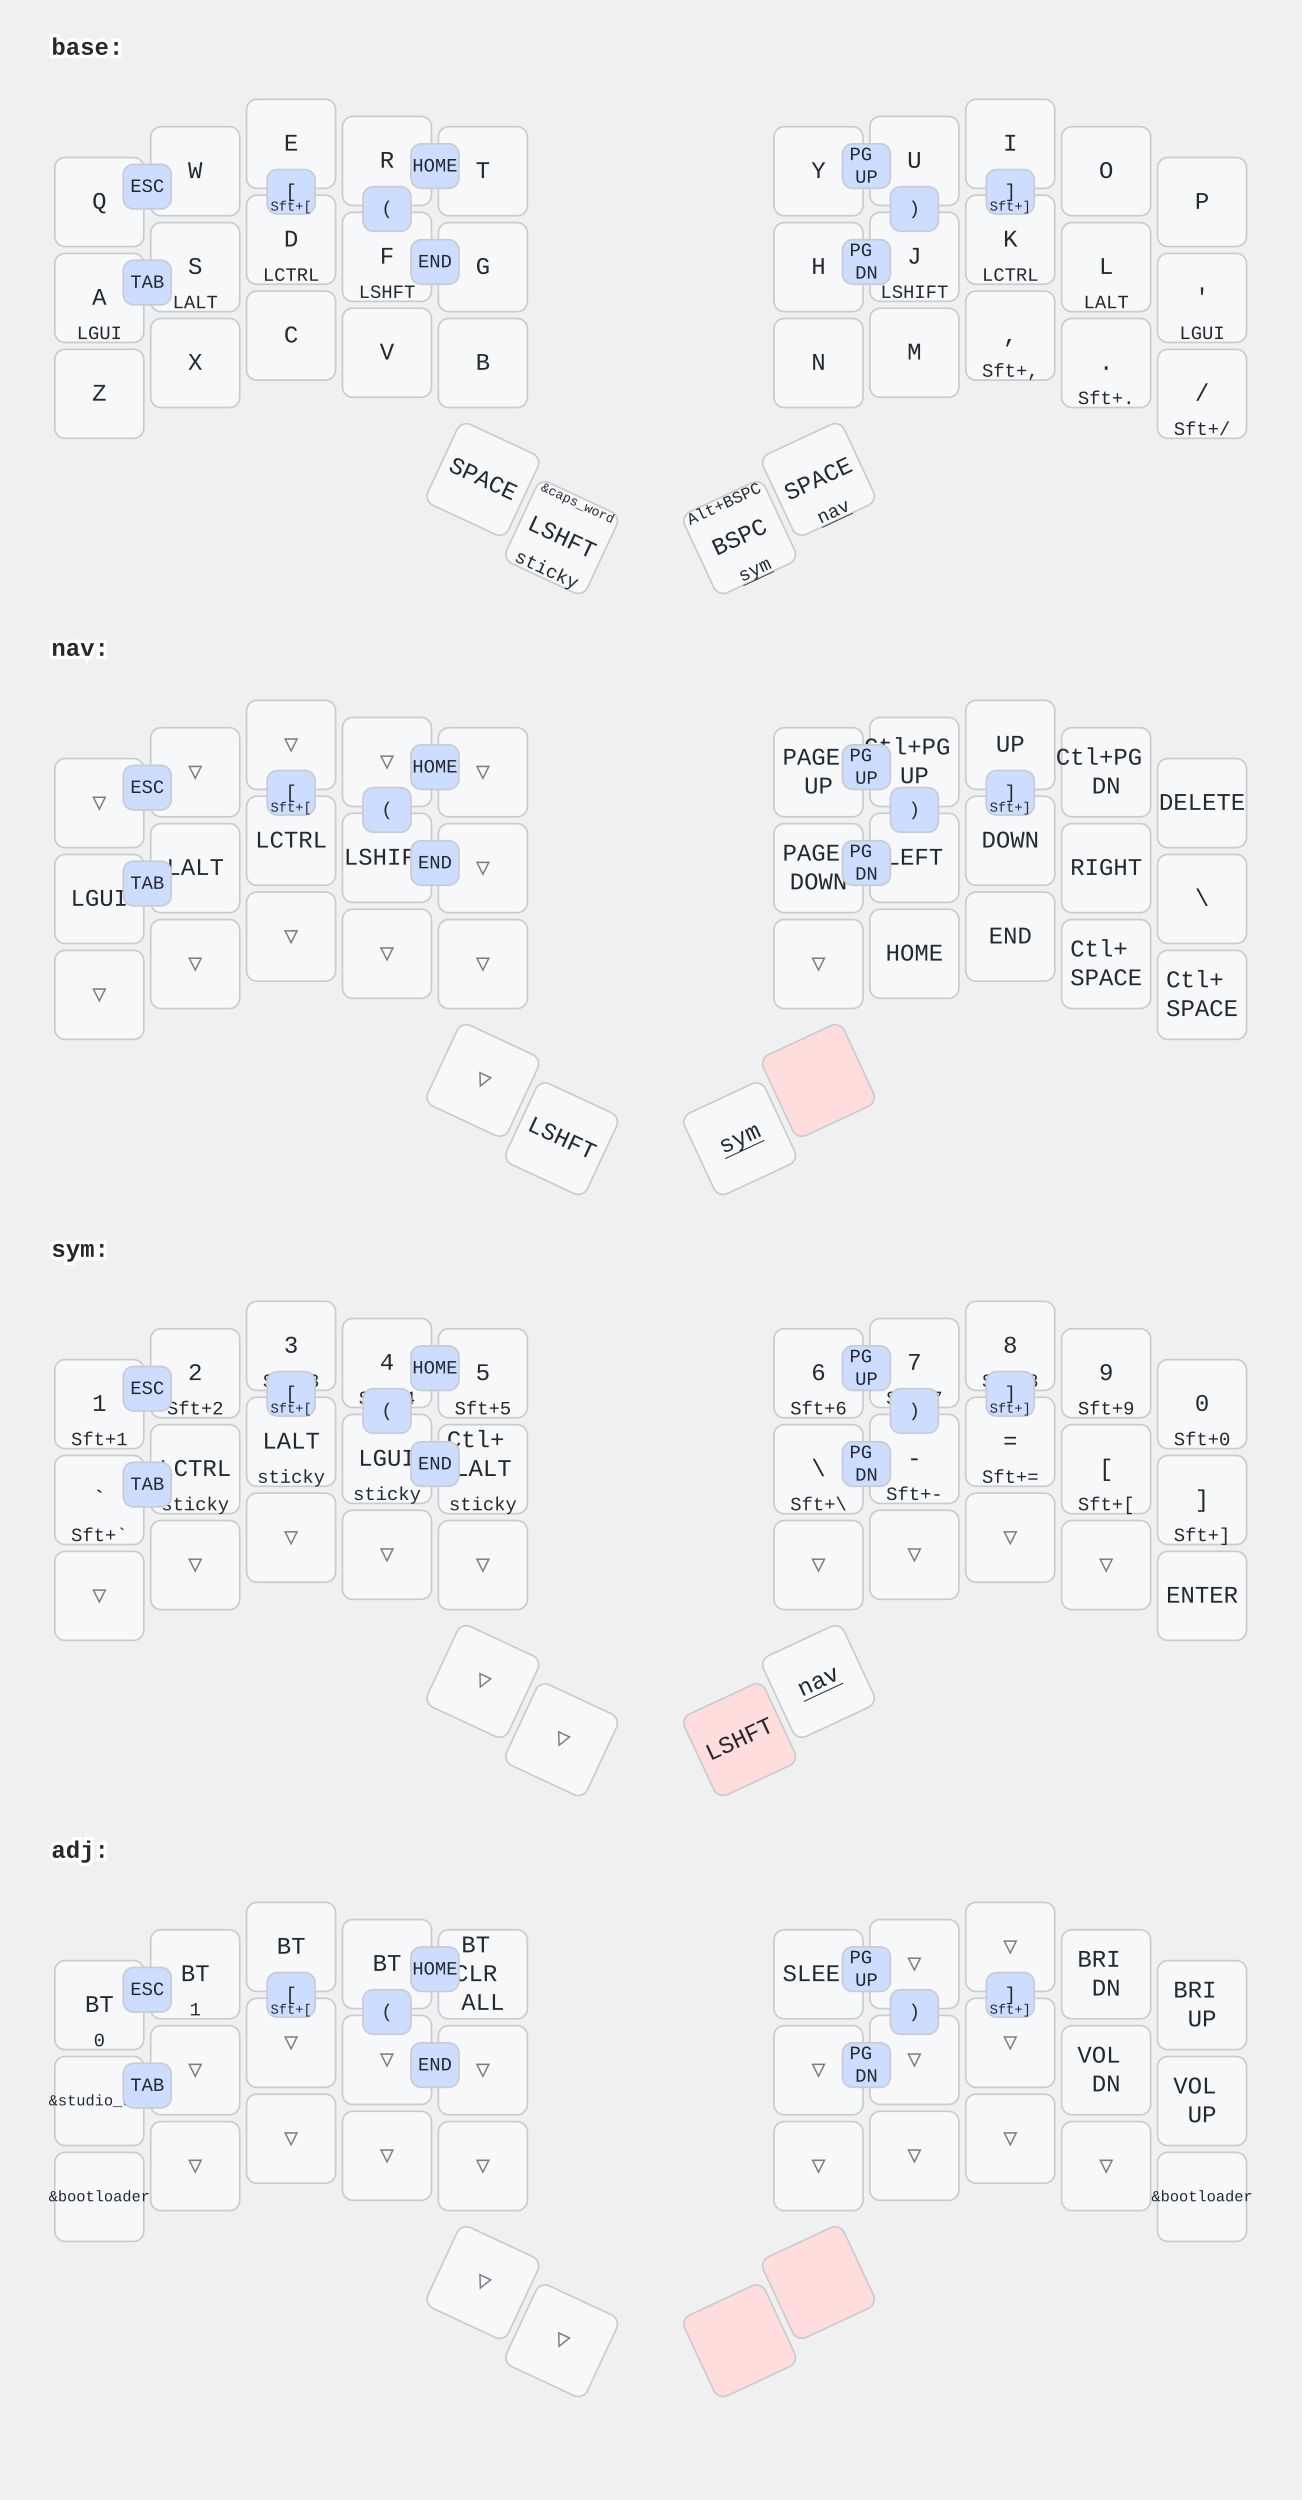
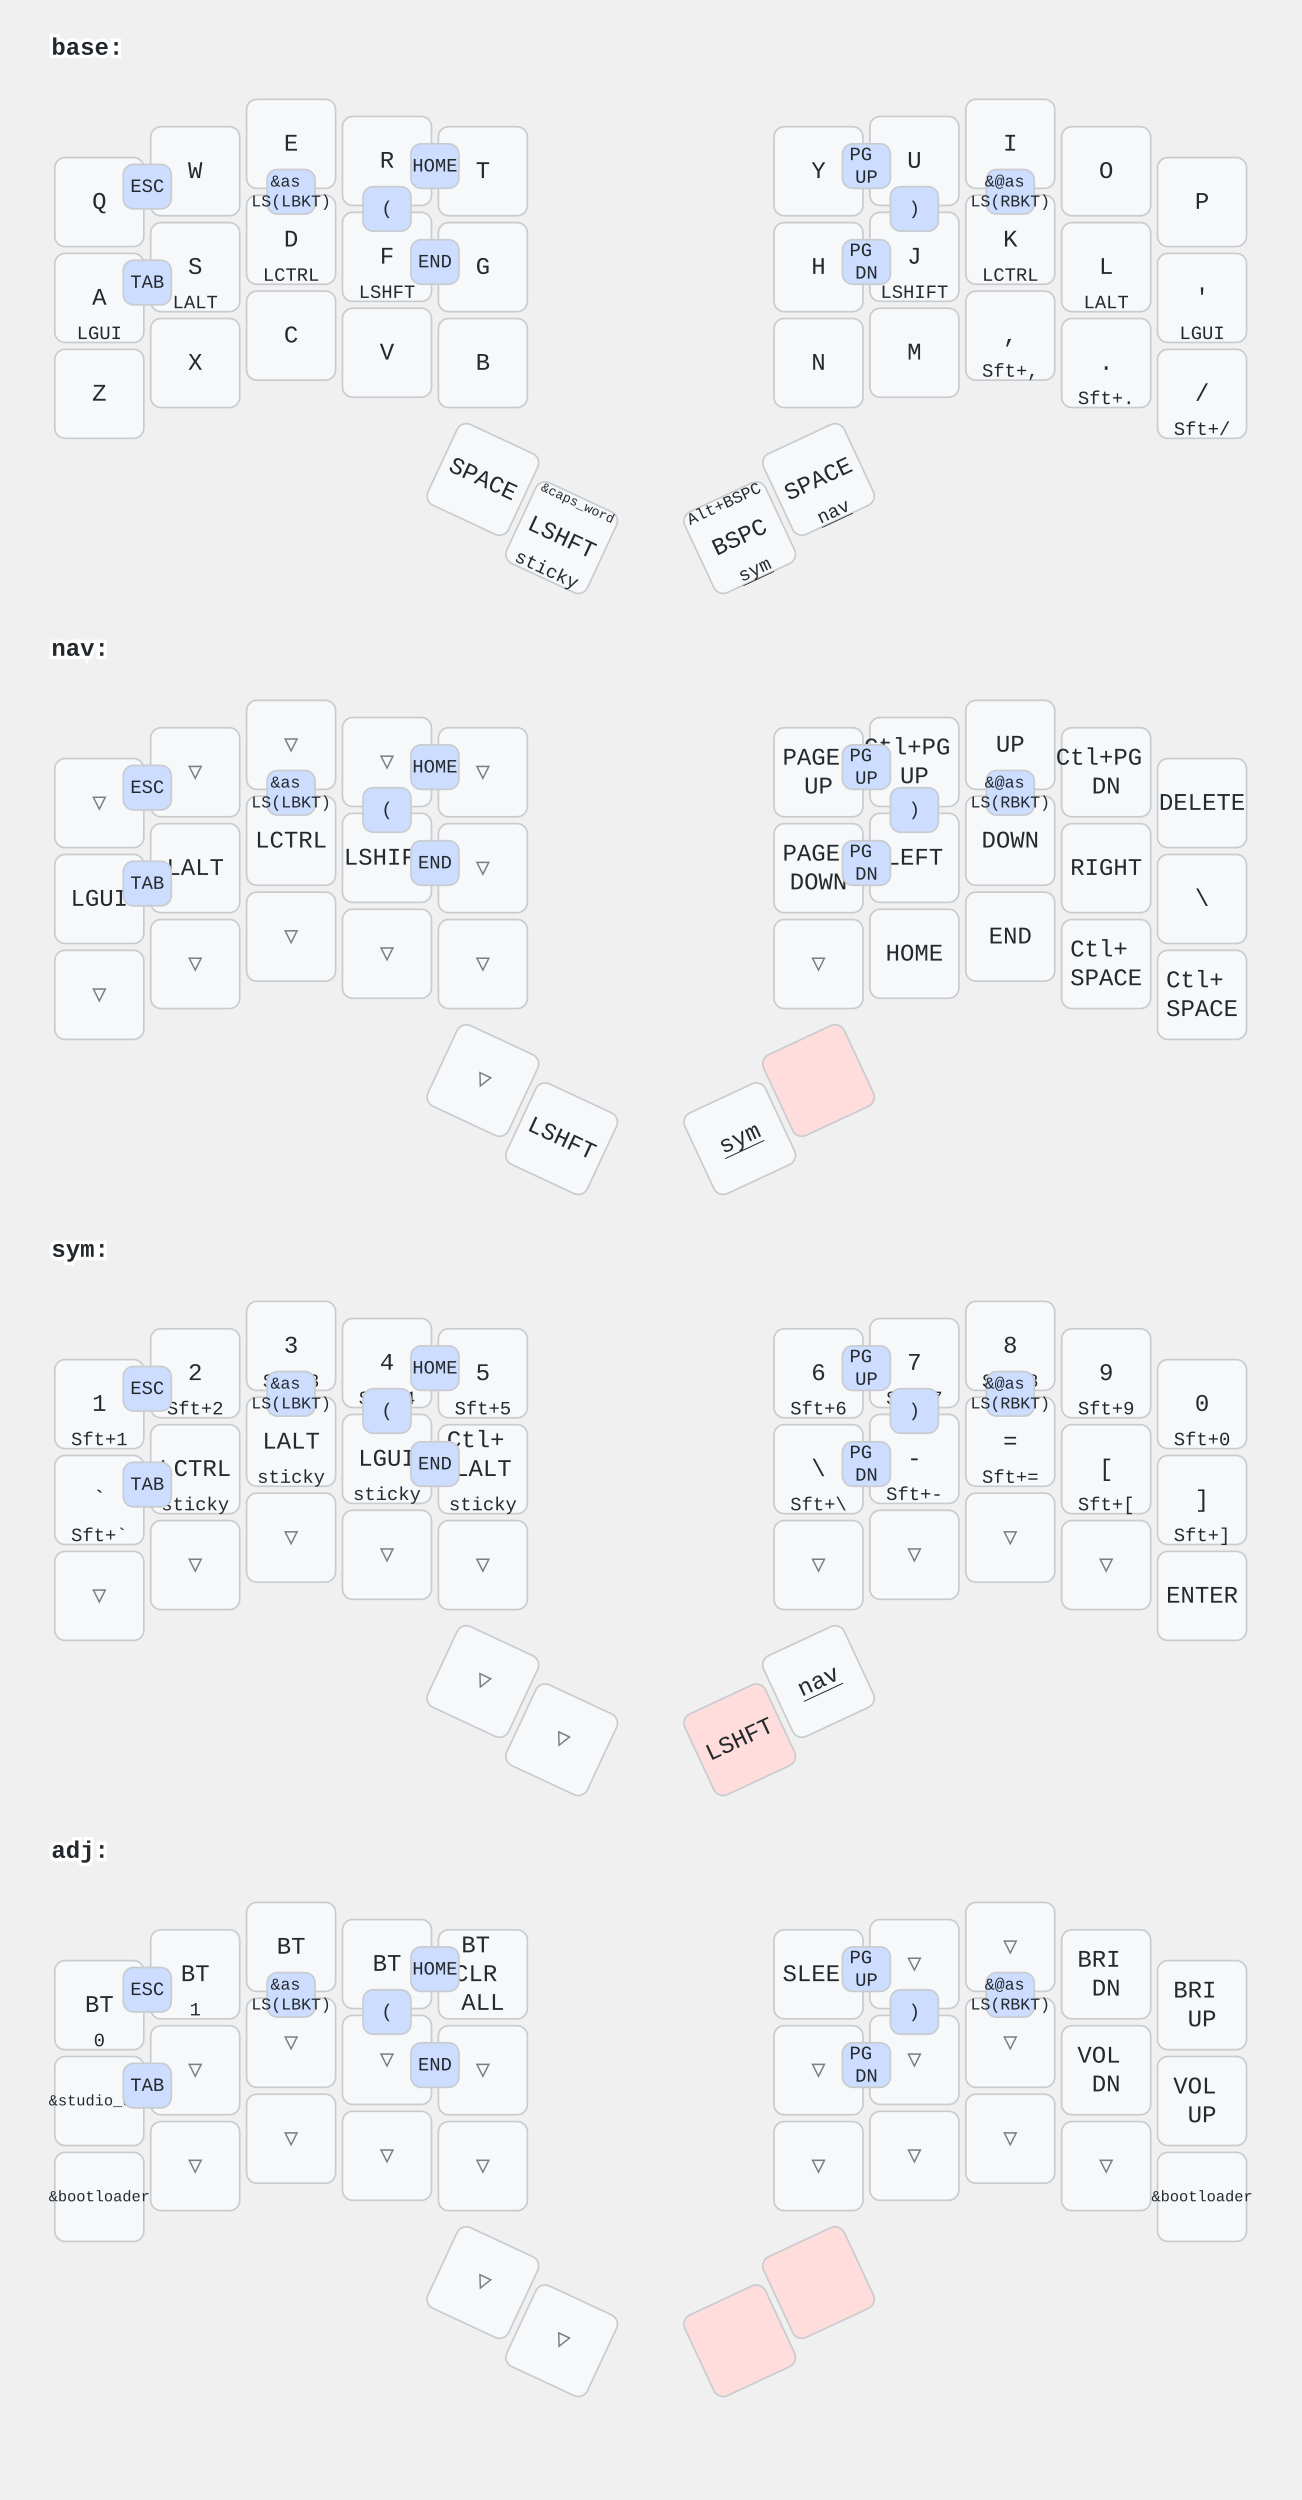
<svg xmlns="http://www.w3.org/2000/svg" width="760" height="1460" viewBox="0 0 760 1460" class="keymap">
  <style>/* inherit to force styles through use tags */
svg path {
    fill: inherit;
}

/* font and background color specifications */
svg.keymap {
    font-family: SFMono-Regular,Consolas,Liberation Mono,Menlo,monospace;
    font-size: 14px;
    font-kerning: normal;
    text-rendering: optimizeLegibility;
    fill: #24292e;
}

/* default key styling */
rect.key {
    fill: #f6f8fa;
}

rect.key, rect.combo {
    stroke: #c9cccf;
    stroke-width: 1;
}

/* default key side styling, only used is draw_key_sides is set */
rect.side {
    filter: brightness(90%);
}

/* color accent for combo boxes */
rect.combo, rect.combo-separate {
    fill: #cdf;
}

/* color accent for held keys */
rect.held, rect.combo.held {
    fill: #fdd;
}

/* color accent for ghost (optional) keys */
rect.ghost, rect.combo.ghost {
    stroke-dasharray: 4, 4;
    stroke-width: 2;
}

text {
    text-anchor: middle;
    dominant-baseline: middle;
}

/* styling for layer labels */
text.label {
    font-weight: bold;
    text-anchor: start;
    stroke: white;
    stroke-width: 4;
    paint-order: stroke;
}

/* styling for optional footer */
text.footer {
    text-anchor: end;
    dominant-baseline: auto;
    stroke: white;
    stroke-width: 4;
    paint-order: stroke;
}

/* styling for combo tap, and key non-tap label text */
text.combo, text.hold, text.shifted, text.left, text.right {
    font-size: 11px;
}

text.hold {
    text-anchor: middle;
    dominant-baseline: auto;
}

text.shifted {
    text-anchor: middle;
    dominant-baseline: hanging;
}

text.left {
    text-anchor: start;
}

text.right {
    text-anchor: end;
}

text.layer-activator {
    text-decoration: underline;
}

/* styling for hold/shifted label text in combo box */
text.combo.hold, text.combo.shifted, text.combo.left, text.combo.right {
    font-size: 8px;
}

/* lighter symbol for transparent keys */
text.trans {
    fill: #7b7e81;
}

/* styling for combo dendrons */
path.combo {
    stroke-width: 1;
    stroke: gray;
    fill: none;
}

/* Start Tabler Icons Cleanup */
/* cannot use height/width with glyphs */
.icon-tabler &gt; path {
    fill: inherit;
    stroke: inherit;
    stroke-width: 2;
}
/* hide tabler's default box */
.icon-tabler &gt; path[stroke="none"][fill="none"] {
    visibility: hidden;
}
/* End Tabler Icons Cleanup */
</style>
  <g transform="translate(30, 0)" class="layer-base">
    <text x="0" y="28" class="label" id="base">base:</text>
    <g transform="translate(0, 56)">
      <g transform="translate(28, 62)" class="key keypos-0">
        <rect rx="6" ry="6" x="-26" y="-26" width="52" height="52" class="key" />
        <text x="0" y="0" class="key tap">Q</text>
      </g>
      <g transform="translate(84, 44)" class="key keypos-1">
        <rect rx="6" ry="6" x="-26" y="-26" width="52" height="52" class="key" />
        <text x="0" y="0" class="key tap">W</text>
      </g>
      <g transform="translate(140, 28)" class="key keypos-2">
        <rect rx="6" ry="6" x="-26" y="-26" width="52" height="52" class="key" />
        <text x="0" y="0" class="key tap">E</text>
      </g>
      <g transform="translate(196, 38)" class="key keypos-3">
        <rect rx="6" ry="6" x="-26" y="-26" width="52" height="52" class="key" />
        <text x="0" y="0" class="key tap">R</text>
      </g>
      <g transform="translate(252, 44)" class="key keypos-4">
        <rect rx="6" ry="6" x="-26" y="-26" width="52" height="52" class="key" />
        <text x="0" y="0" class="key tap">T</text>
      </g>
      <g transform="translate(448, 44)" class="key keypos-5">
        <rect rx="6" ry="6" x="-26" y="-26" width="52" height="52" class="key" />
        <text x="0" y="0" class="key tap">Y</text>
      </g>
      <g transform="translate(504, 38)" class="key keypos-6">
        <rect rx="6" ry="6" x="-26" y="-26" width="52" height="52" class="key" />
        <text x="0" y="0" class="key tap">U</text>
      </g>
      <g transform="translate(560, 28)" class="key keypos-7">
        <rect rx="6" ry="6" x="-26" y="-26" width="52" height="52" class="key" />
        <text x="0" y="0" class="key tap">I</text>
      </g>
      <g transform="translate(616, 44)" class="key keypos-8">
        <rect rx="6" ry="6" x="-26" y="-26" width="52" height="52" class="key" />
        <text x="0" y="0" class="key tap">O</text>
      </g>
      <g transform="translate(672, 62)" class="key keypos-9">
        <rect rx="6" ry="6" x="-26" y="-26" width="52" height="52" class="key" />
        <text x="0" y="0" class="key tap">P</text>
      </g>
      <g transform="translate(28, 118)" class="key keypos-10">
        <rect rx="6" ry="6" x="-26" y="-26" width="52" height="52" class="key" />
        <text x="0" y="0" class="key tap">A</text>
        <text x="0" y="24" class="key hold">LGUI</text>
      </g>
      <g transform="translate(84, 100)" class="key keypos-11">
        <rect rx="6" ry="6" x="-26" y="-26" width="52" height="52" class="key" />
        <text x="0" y="0" class="key tap">S</text>
        <text x="0" y="24" class="key hold">LALT</text>
      </g>
      <g transform="translate(140, 84)" class="key keypos-12">
        <rect rx="6" ry="6" x="-26" y="-26" width="52" height="52" class="key" />
        <text x="0" y="0" class="key tap">D</text>
        <text x="0" y="24" class="key hold">LCTRL</text>
      </g>
      <g transform="translate(196, 94)" class="key keypos-13">
        <rect rx="6" ry="6" x="-26" y="-26" width="52" height="52" class="key" />
        <text x="0" y="0" class="key tap">F</text>
        <text x="0" y="24" class="key hold">LSHFT</text>
      </g>
      <g transform="translate(252, 100)" class="key keypos-14">
        <rect rx="6" ry="6" x="-26" y="-26" width="52" height="52" class="key" />
        <text x="0" y="0" class="key tap">G</text>
      </g>
      <g transform="translate(448, 100)" class="key keypos-15">
        <rect rx="6" ry="6" x="-26" y="-26" width="52" height="52" class="key" />
        <text x="0" y="0" class="key tap">H</text>
      </g>
      <g transform="translate(504, 94)" class="key keypos-16">
        <rect rx="6" ry="6" x="-26" y="-26" width="52" height="52" class="key" />
        <text x="0" y="0" class="key tap">J</text>
        <text x="0" y="24" class="key hold">LSHIFT</text>
      </g>
      <g transform="translate(560, 84)" class="key keypos-17">
        <rect rx="6" ry="6" x="-26" y="-26" width="52" height="52" class="key" />
        <text x="0" y="0" class="key tap">K</text>
        <text x="0" y="24" class="key hold">LCTRL</text>
      </g>
      <g transform="translate(616, 100)" class="key keypos-18">
        <rect rx="6" ry="6" x="-26" y="-26" width="52" height="52" class="key" />
        <text x="0" y="0" class="key tap">L</text>
        <text x="0" y="24" class="key hold">LALT</text>
      </g>
      <g transform="translate(672, 118)" class="key keypos-19">
        <rect rx="6" ry="6" x="-26" y="-26" width="52" height="52" class="key" />
        <text x="0" y="0" class="key tap">'</text>
        <text x="0" y="24" class="key hold">LGUI</text>
      </g>
      <g transform="translate(28, 174)" class="key keypos-20">
        <rect rx="6" ry="6" x="-26" y="-26" width="52" height="52" class="key" />
        <text x="0" y="0" class="key tap">Z</text>
      </g>
      <g transform="translate(84, 156)" class="key keypos-21">
        <rect rx="6" ry="6" x="-26" y="-26" width="52" height="52" class="key" />
        <text x="0" y="0" class="key tap">X</text>
      </g>
      <g transform="translate(140, 140)" class="key keypos-22">
        <rect rx="6" ry="6" x="-26" y="-26" width="52" height="52" class="key" />
        <text x="0" y="0" class="key tap">C</text>
      </g>
      <g transform="translate(196, 150)" class="key keypos-23">
        <rect rx="6" ry="6" x="-26" y="-26" width="52" height="52" class="key" />
        <text x="0" y="0" class="key tap">V</text>
      </g>
      <g transform="translate(252, 156)" class="key keypos-24">
        <rect rx="6" ry="6" x="-26" y="-26" width="52" height="52" class="key" />
        <text x="0" y="0" class="key tap">B</text>
      </g>
      <g transform="translate(448, 156)" class="key keypos-25">
        <rect rx="6" ry="6" x="-26" y="-26" width="52" height="52" class="key" />
        <text x="0" y="0" class="key tap">N</text>
      </g>
      <g transform="translate(504, 150)" class="key keypos-26">
        <rect rx="6" ry="6" x="-26" y="-26" width="52" height="52" class="key" />
        <text x="0" y="0" class="key tap">M</text>
      </g>
      <g transform="translate(560, 140)" class="key keypos-27">
        <rect rx="6" ry="6" x="-26" y="-26" width="52" height="52" class="key" />
        <text x="0" y="0" class="key tap">,</text>
        <text x="0" y="24" class="key hold">Sft+,</text>
      </g>
      <g transform="translate(616, 156)" class="key keypos-28">
        <rect rx="6" ry="6" x="-26" y="-26" width="52" height="52" class="key" />
        <text x="0" y="0" class="key tap">.</text>
        <text x="0" y="24" class="key hold">Sft+.</text>
      </g>
      <g transform="translate(672, 174)" class="key keypos-29">
        <rect rx="6" ry="6" x="-26" y="-26" width="52" height="52" class="key" />
        <text x="0" y="0" class="key tap">/</text>
        <text x="0" y="24" class="key hold">Sft+/</text>
      </g>
      <g transform="translate(252, 224) rotate(25.0)" class="key keypos-30">
        <rect rx="6" ry="6" x="-26" y="-26" width="52" height="52" class="key" />
        <text x="0" y="0" class="key tap">SPACE</text>
      </g>
      <g transform="translate(298, 258) rotate(25.0)" class="key keypos-31">
        <rect rx="6" ry="6" x="-26" y="-26" width="52" height="52" class="key" />
        <text x="0" y="0" class="key tap">LSHFT</text>
        <text x="0" y="24" class="key hold">sticky</text>
        <text x="0" y="-24" class="key shifted">
          <tspan style="font-size: 70%">&amp;caps_word</tspan>
        </text>
      </g>
      <g transform="translate(402, 258) rotate(-25.0)" class="key keypos-32">
        <rect rx="6" ry="6" x="-26" y="-26" width="52" height="52" class="key" />
        <text x="0" y="0" class="key tap">BSPC</text>
        <a href="#sym">
          <text x="0" y="24" class="key hold layer-activator">sym</text>
        </a>
        <text x="0" y="-24" class="key shifted">
          <tspan style="font-size: 88%">Alt+BSPC</tspan>
        </text>
      </g>
      <g transform="translate(448, 224) rotate(-25.0)" class="key keypos-33">
        <rect rx="6" ry="6" x="-26" y="-26" width="52" height="52" class="key" />
        <text x="0" y="0" class="key tap">SPACE</text>
        <a href="#nav">
          <text x="0" y="24" class="key hold layer-activator">nav</text>
        </a>
      </g>
      <g class="combo combopos-0">
        <rect rx="6" ry="6" x="42" y="40" width="28" height="26" class="combo" />
        <text x="56" y="53" class="combo tap">ESC</text>
      </g>
      <g class="combo combopos-1">
        <rect rx="6" ry="6" x="42" y="96" width="28" height="26" class="combo" />
        <text x="56" y="109" class="combo tap">TAB</text>
      </g>
      <g class="combo combopos-2">
        <rect rx="6" ry="6" x="126" y="43" width="28" height="26" class="combo" />
-         <text x="140" y="56" class="combo tap">[</text>
-         <text x="140" y="67" class="combo hold">Sft+[</text>
+         <text x="140" y="56" class="combo tap">
+           <tspan x="140" dy="-0.6em" style="font-size: 88%">&amp;as</tspan>
+           <tspan x="140" dy="1.2em" style="font-size: 88%">LS(LBKT)</tspan>
+         </text>
      </g>
      <g class="combo combopos-3">
        <rect rx="6" ry="6" x="182" y="53" width="28" height="26" class="combo" />
        <text x="196" y="66" class="combo tap">(</text>
      </g>
      <g class="combo combopos-4">
        <rect rx="6" ry="6" x="490" y="53" width="28" height="26" class="combo" />
        <text x="504" y="66" class="combo tap">)</text>
      </g>
      <g class="combo combopos-5">
        <rect rx="6" ry="6" x="546" y="43" width="28" height="26" class="combo" />
-         <text x="560" y="56" class="combo tap">]</text>
-         <text x="560" y="67" class="combo hold">Sft+]</text>
+         <text x="560" y="56" class="combo tap">
+           <tspan x="560" dy="-0.6em" style="font-size: 88%">&amp;@as</tspan>
+           <tspan x="560" dy="1.2em" style="font-size: 88%">LS(RBKT)</tspan>
+         </text>
      </g>
      <g class="combo combopos-6">
        <rect rx="6" ry="6" x="462" y="28" width="28" height="26" class="combo" />
        <text x="476" y="41" class="combo tap">
          <tspan x="476" dy="-0.6em">PG</tspan>
          <tspan x="476" dy="1.2em">UP</tspan>
        </text>
      </g>
      <g class="combo combopos-7">
        <rect rx="6" ry="6" x="462" y="84" width="28" height="26" class="combo" />
        <text x="476" y="97" class="combo tap">
          <tspan x="476" dy="-0.6em">PG</tspan>
          <tspan x="476" dy="1.2em">DN</tspan>
        </text>
      </g>
      <g class="combo combopos-8">
        <rect rx="6" ry="6" x="210" y="28" width="28" height="26" class="combo" />
        <text x="224" y="41" class="combo tap">HOME</text>
      </g>
      <g class="combo combopos-9">
        <rect rx="6" ry="6" x="210" y="84" width="28" height="26" class="combo" />
        <text x="224" y="97" class="combo tap">END</text>
      </g>
    </g>
  </g>
  <g transform="translate(30, 351)" class="layer-nav">
    <text x="0" y="28" class="label" id="nav">nav:</text>
    <g transform="translate(0, 56)">
      <g transform="translate(28, 62)" class="key trans keypos-0">
        <rect rx="6" ry="6" x="-26" y="-26" width="52" height="52" class="key trans" />
        <text x="0" y="0" class="key trans tap">▽</text>
      </g>
      <g transform="translate(84, 44)" class="key trans keypos-1">
        <rect rx="6" ry="6" x="-26" y="-26" width="52" height="52" class="key trans" />
        <text x="0" y="0" class="key trans tap">▽</text>
      </g>
      <g transform="translate(140, 28)" class="key trans keypos-2">
        <rect rx="6" ry="6" x="-26" y="-26" width="52" height="52" class="key trans" />
        <text x="0" y="0" class="key trans tap">▽</text>
      </g>
      <g transform="translate(196, 38)" class="key trans keypos-3">
        <rect rx="6" ry="6" x="-26" y="-26" width="52" height="52" class="key trans" />
        <text x="0" y="0" class="key trans tap">▽</text>
      </g>
      <g transform="translate(252, 44)" class="key trans keypos-4">
        <rect rx="6" ry="6" x="-26" y="-26" width="52" height="52" class="key trans" />
        <text x="0" y="0" class="key trans tap">▽</text>
      </g>
      <g transform="translate(448, 44)" class="key keypos-5">
        <rect rx="6" ry="6" x="-26" y="-26" width="52" height="52" class="key" />
        <text x="0" y="0" class="key tap">
          <tspan x="0" dy="-0.6em">PAGE</tspan>
          <tspan x="0" dy="1.2em">UP</tspan>
        </text>
      </g>
      <g transform="translate(504, 38)" class="key keypos-6">
        <rect rx="6" ry="6" x="-26" y="-26" width="52" height="52" class="key" />
        <text x="0" y="0" class="key tap">
          <tspan x="0" dy="-0.6em">Ctl+PG</tspan>
          <tspan x="0" dy="1.2em">UP</tspan>
        </text>
      </g>
      <g transform="translate(560, 28)" class="key keypos-7">
        <rect rx="6" ry="6" x="-26" y="-26" width="52" height="52" class="key" />
        <text x="0" y="0" class="key tap">UP</text>
      </g>
      <g transform="translate(616, 44)" class="key keypos-8">
        <rect rx="6" ry="6" x="-26" y="-26" width="52" height="52" class="key" />
        <text x="0" y="0" class="key tap">
          <tspan x="0" dy="-0.6em">Ctl+PG</tspan>
          <tspan x="0" dy="1.2em">DN</tspan>
        </text>
      </g>
      <g transform="translate(672, 62)" class="key keypos-9">
        <rect rx="6" ry="6" x="-26" y="-26" width="52" height="52" class="key" />
        <text x="0" y="0" class="key tap">DELETE</text>
      </g>
      <g transform="translate(28, 118)" class="key keypos-10">
        <rect rx="6" ry="6" x="-26" y="-26" width="52" height="52" class="key" />
        <text x="0" y="0" class="key tap">LGUI</text>
      </g>
      <g transform="translate(84, 100)" class="key keypos-11">
        <rect rx="6" ry="6" x="-26" y="-26" width="52" height="52" class="key" />
        <text x="0" y="0" class="key tap">LALT</text>
      </g>
      <g transform="translate(140, 84)" class="key keypos-12">
        <rect rx="6" ry="6" x="-26" y="-26" width="52" height="52" class="key" />
        <text x="0" y="0" class="key tap">LCTRL</text>
      </g>
      <g transform="translate(196, 94)" class="key keypos-13">
        <rect rx="6" ry="6" x="-26" y="-26" width="52" height="52" class="key" />
        <text x="0" y="0" class="key tap">LSHIFT</text>
      </g>
      <g transform="translate(252, 100)" class="key trans keypos-14">
        <rect rx="6" ry="6" x="-26" y="-26" width="52" height="52" class="key trans" />
        <text x="0" y="0" class="key trans tap">▽</text>
      </g>
      <g transform="translate(448, 100)" class="key keypos-15">
        <rect rx="6" ry="6" x="-26" y="-26" width="52" height="52" class="key" />
        <text x="0" y="0" class="key tap">
          <tspan x="0" dy="-0.6em">PAGE</tspan>
          <tspan x="0" dy="1.2em">DOWN</tspan>
        </text>
      </g>
      <g transform="translate(504, 94)" class="key keypos-16">
        <rect rx="6" ry="6" x="-26" y="-26" width="52" height="52" class="key" />
        <text x="0" y="0" class="key tap">LEFT</text>
      </g>
      <g transform="translate(560, 84)" class="key keypos-17">
        <rect rx="6" ry="6" x="-26" y="-26" width="52" height="52" class="key" />
        <text x="0" y="0" class="key tap">DOWN</text>
      </g>
      <g transform="translate(616, 100)" class="key keypos-18">
        <rect rx="6" ry="6" x="-26" y="-26" width="52" height="52" class="key" />
        <text x="0" y="0" class="key tap">RIGHT</text>
      </g>
      <g transform="translate(672, 118)" class="key keypos-19">
        <rect rx="6" ry="6" x="-26" y="-26" width="52" height="52" class="key" />
        <text x="0" y="0" class="key tap">\</text>
      </g>
      <g transform="translate(28, 174)" class="key trans keypos-20">
        <rect rx="6" ry="6" x="-26" y="-26" width="52" height="52" class="key trans" />
        <text x="0" y="0" class="key trans tap">▽</text>
      </g>
      <g transform="translate(84, 156)" class="key trans keypos-21">
        <rect rx="6" ry="6" x="-26" y="-26" width="52" height="52" class="key trans" />
        <text x="0" y="0" class="key trans tap">▽</text>
      </g>
      <g transform="translate(140, 140)" class="key trans keypos-22">
        <rect rx="6" ry="6" x="-26" y="-26" width="52" height="52" class="key trans" />
        <text x="0" y="0" class="key trans tap">▽</text>
      </g>
      <g transform="translate(196, 150)" class="key trans keypos-23">
        <rect rx="6" ry="6" x="-26" y="-26" width="52" height="52" class="key trans" />
        <text x="0" y="0" class="key trans tap">▽</text>
      </g>
      <g transform="translate(252, 156)" class="key trans keypos-24">
        <rect rx="6" ry="6" x="-26" y="-26" width="52" height="52" class="key trans" />
        <text x="0" y="0" class="key trans tap">▽</text>
      </g>
      <g transform="translate(448, 156)" class="key trans keypos-25">
        <rect rx="6" ry="6" x="-26" y="-26" width="52" height="52" class="key trans" />
        <text x="0" y="0" class="key trans tap">▽</text>
      </g>
      <g transform="translate(504, 150)" class="key keypos-26">
        <rect rx="6" ry="6" x="-26" y="-26" width="52" height="52" class="key" />
        <text x="0" y="0" class="key tap">HOME</text>
      </g>
      <g transform="translate(560, 140)" class="key keypos-27">
        <rect rx="6" ry="6" x="-26" y="-26" width="52" height="52" class="key" />
        <text x="0" y="0" class="key tap">END</text>
      </g>
      <g transform="translate(616, 156)" class="key keypos-28">
        <rect rx="6" ry="6" x="-26" y="-26" width="52" height="52" class="key" />
        <text x="0" y="0" class="key tap">
          <tspan x="0" dy="-0.6em">Ctl+</tspan>
          <tspan x="0" dy="1.2em">SPACE</tspan>
        </text>
      </g>
      <g transform="translate(672, 174)" class="key keypos-29">
        <rect rx="6" ry="6" x="-26" y="-26" width="52" height="52" class="key" />
        <text x="0" y="0" class="key tap">
          <tspan x="0" dy="-0.6em">Ctl+</tspan>
          <tspan x="0" dy="1.2em">SPACE</tspan>
        </text>
      </g>
      <g transform="translate(252, 224) rotate(25.0)" class="key trans keypos-30">
        <rect rx="6" ry="6" x="-26" y="-26" width="52" height="52" class="key trans" />
        <text x="0" y="0" class="key trans tap">▽</text>
      </g>
      <g transform="translate(298, 258) rotate(25.0)" class="key keypos-31">
        <rect rx="6" ry="6" x="-26" y="-26" width="52" height="52" class="key" />
        <text x="0" y="0" class="key tap">LSHFT</text>
      </g>
      <g transform="translate(402, 258) rotate(-25.0)" class="key keypos-32">
        <rect rx="6" ry="6" x="-26" y="-26" width="52" height="52" class="key" />
        <a href="#sym">
          <text x="0" y="0" class="key tap layer-activator">sym</text>
        </a>
      </g>
      <g transform="translate(448, 224) rotate(-25.0)" class="key held keypos-33">
        <rect rx="6" ry="6" x="-26" y="-26" width="52" height="52" class="key held" />
      </g>
      <g class="combo combopos-0">
        <rect rx="6" ry="6" x="42" y="40" width="28" height="26" class="combo" />
        <text x="56" y="53" class="combo tap">ESC</text>
      </g>
      <g class="combo combopos-1">
        <rect rx="6" ry="6" x="42" y="96" width="28" height="26" class="combo" />
        <text x="56" y="109" class="combo tap">TAB</text>
      </g>
      <g class="combo combopos-2">
        <rect rx="6" ry="6" x="126" y="43" width="28" height="26" class="combo" />
-         <text x="140" y="56" class="combo tap">[</text>
-         <text x="140" y="67" class="combo hold">Sft+[</text>
+         <text x="140" y="56" class="combo tap">
+           <tspan x="140" dy="-0.6em" style="font-size: 88%">&amp;as</tspan>
+           <tspan x="140" dy="1.2em" style="font-size: 88%">LS(LBKT)</tspan>
+         </text>
      </g>
      <g class="combo combopos-3">
        <rect rx="6" ry="6" x="182" y="53" width="28" height="26" class="combo" />
        <text x="196" y="66" class="combo tap">(</text>
      </g>
      <g class="combo combopos-4">
        <rect rx="6" ry="6" x="490" y="53" width="28" height="26" class="combo" />
        <text x="504" y="66" class="combo tap">)</text>
      </g>
      <g class="combo combopos-5">
        <rect rx="6" ry="6" x="546" y="43" width="28" height="26" class="combo" />
-         <text x="560" y="56" class="combo tap">]</text>
-         <text x="560" y="67" class="combo hold">Sft+]</text>
+         <text x="560" y="56" class="combo tap">
+           <tspan x="560" dy="-0.6em" style="font-size: 88%">&amp;@as</tspan>
+           <tspan x="560" dy="1.2em" style="font-size: 88%">LS(RBKT)</tspan>
+         </text>
      </g>
      <g class="combo combopos-6">
        <rect rx="6" ry="6" x="462" y="28" width="28" height="26" class="combo" />
        <text x="476" y="41" class="combo tap">
          <tspan x="476" dy="-0.6em">PG</tspan>
          <tspan x="476" dy="1.2em">UP</tspan>
        </text>
      </g>
      <g class="combo combopos-7">
        <rect rx="6" ry="6" x="462" y="84" width="28" height="26" class="combo" />
        <text x="476" y="97" class="combo tap">
          <tspan x="476" dy="-0.6em">PG</tspan>
          <tspan x="476" dy="1.2em">DN</tspan>
        </text>
      </g>
      <g class="combo combopos-8">
        <rect rx="6" ry="6" x="210" y="28" width="28" height="26" class="combo" />
        <text x="224" y="41" class="combo tap">HOME</text>
      </g>
      <g class="combo combopos-9">
        <rect rx="6" ry="6" x="210" y="84" width="28" height="26" class="combo" />
        <text x="224" y="97" class="combo tap">END</text>
      </g>
    </g>
  </g>
  <g transform="translate(30, 702)" class="layer-sym">
    <text x="0" y="28" class="label" id="sym">sym:</text>
    <g transform="translate(0, 56)">
      <g transform="translate(28, 62)" class="key keypos-0">
        <rect rx="6" ry="6" x="-26" y="-26" width="52" height="52" class="key" />
        <text x="0" y="0" class="key tap">1</text>
        <text x="0" y="24" class="key hold">Sft+1</text>
      </g>
      <g transform="translate(84, 44)" class="key keypos-1">
        <rect rx="6" ry="6" x="-26" y="-26" width="52" height="52" class="key" />
        <text x="0" y="0" class="key tap">2</text>
        <text x="0" y="24" class="key hold">Sft+2</text>
      </g>
      <g transform="translate(140, 28)" class="key keypos-2">
        <rect rx="6" ry="6" x="-26" y="-26" width="52" height="52" class="key" />
        <text x="0" y="0" class="key tap">3</text>
        <text x="0" y="24" class="key hold">Sft+3</text>
      </g>
      <g transform="translate(196, 38)" class="key keypos-3">
        <rect rx="6" ry="6" x="-26" y="-26" width="52" height="52" class="key" />
        <text x="0" y="0" class="key tap">4</text>
        <text x="0" y="24" class="key hold">Sft+4</text>
      </g>
      <g transform="translate(252, 44)" class="key keypos-4">
        <rect rx="6" ry="6" x="-26" y="-26" width="52" height="52" class="key" />
        <text x="0" y="0" class="key tap">5</text>
        <text x="0" y="24" class="key hold">Sft+5</text>
      </g>
      <g transform="translate(448, 44)" class="key keypos-5">
        <rect rx="6" ry="6" x="-26" y="-26" width="52" height="52" class="key" />
        <text x="0" y="0" class="key tap">6</text>
        <text x="0" y="24" class="key hold">Sft+6</text>
      </g>
      <g transform="translate(504, 38)" class="key keypos-6">
        <rect rx="6" ry="6" x="-26" y="-26" width="52" height="52" class="key" />
        <text x="0" y="0" class="key tap">7</text>
        <text x="0" y="24" class="key hold">Sft+7</text>
      </g>
      <g transform="translate(560, 28)" class="key keypos-7">
        <rect rx="6" ry="6" x="-26" y="-26" width="52" height="52" class="key" />
        <text x="0" y="0" class="key tap">8</text>
        <text x="0" y="24" class="key hold">Sft+8</text>
      </g>
      <g transform="translate(616, 44)" class="key keypos-8">
        <rect rx="6" ry="6" x="-26" y="-26" width="52" height="52" class="key" />
        <text x="0" y="0" class="key tap">9</text>
        <text x="0" y="24" class="key hold">Sft+9</text>
      </g>
      <g transform="translate(672, 62)" class="key keypos-9">
        <rect rx="6" ry="6" x="-26" y="-26" width="52" height="52" class="key" />
        <text x="0" y="0" class="key tap">0</text>
        <text x="0" y="24" class="key hold">Sft+0</text>
      </g>
      <g transform="translate(28, 118)" class="key keypos-10">
        <rect rx="6" ry="6" x="-26" y="-26" width="52" height="52" class="key" />
        <text x="0" y="0" class="key tap">`</text>
        <text x="0" y="24" class="key hold">Sft+`</text>
      </g>
      <g transform="translate(84, 100)" class="key keypos-11">
        <rect rx="6" ry="6" x="-26" y="-26" width="52" height="52" class="key" />
        <text x="0" y="0" class="key tap">LCTRL</text>
        <text x="0" y="24" class="key hold">sticky</text>
      </g>
      <g transform="translate(140, 84)" class="key keypos-12">
        <rect rx="6" ry="6" x="-26" y="-26" width="52" height="52" class="key" />
        <text x="0" y="0" class="key tap">LALT</text>
        <text x="0" y="24" class="key hold">sticky</text>
      </g>
      <g transform="translate(196, 94)" class="key keypos-13">
        <rect rx="6" ry="6" x="-26" y="-26" width="52" height="52" class="key" />
        <text x="0" y="0" class="key tap">LGUI</text>
        <text x="0" y="24" class="key hold">sticky</text>
      </g>
      <g transform="translate(252, 100)" class="key keypos-14">
        <rect rx="6" ry="6" x="-26" y="-26" width="52" height="52" class="key" />
        <text x="0" y="0" class="key tap">
          <tspan x="0" dy="-1.2em">Ctl+</tspan>
          <tspan x="0" dy="1.2em">LALT</tspan>
        </text>
        <text x="0" y="24" class="key hold">sticky</text>
      </g>
      <g transform="translate(448, 100)" class="key keypos-15">
        <rect rx="6" ry="6" x="-26" y="-26" width="52" height="52" class="key" />
        <text x="0" y="0" class="key tap">\</text>
        <text x="0" y="24" class="key hold">Sft+\</text>
      </g>
      <g transform="translate(504, 94)" class="key keypos-16">
        <rect rx="6" ry="6" x="-26" y="-26" width="52" height="52" class="key" />
        <text x="0" y="0" class="key tap">-</text>
        <text x="0" y="24" class="key hold">Sft+-</text>
      </g>
      <g transform="translate(560, 84)" class="key keypos-17">
        <rect rx="6" ry="6" x="-26" y="-26" width="52" height="52" class="key" />
        <text x="0" y="0" class="key tap">=</text>
        <text x="0" y="24" class="key hold">Sft+=</text>
      </g>
      <g transform="translate(616, 100)" class="key keypos-18">
        <rect rx="6" ry="6" x="-26" y="-26" width="52" height="52" class="key" />
        <text x="0" y="0" class="key tap">[</text>
        <text x="0" y="24" class="key hold">Sft+[</text>
      </g>
      <g transform="translate(672, 118)" class="key keypos-19">
        <rect rx="6" ry="6" x="-26" y="-26" width="52" height="52" class="key" />
        <text x="0" y="0" class="key tap">]</text>
        <text x="0" y="24" class="key hold">Sft+]</text>
      </g>
      <g transform="translate(28, 174)" class="key trans keypos-20">
        <rect rx="6" ry="6" x="-26" y="-26" width="52" height="52" class="key trans" />
        <text x="0" y="0" class="key trans tap">▽</text>
      </g>
      <g transform="translate(84, 156)" class="key trans keypos-21">
        <rect rx="6" ry="6" x="-26" y="-26" width="52" height="52" class="key trans" />
        <text x="0" y="0" class="key trans tap">▽</text>
      </g>
      <g transform="translate(140, 140)" class="key trans keypos-22">
        <rect rx="6" ry="6" x="-26" y="-26" width="52" height="52" class="key trans" />
        <text x="0" y="0" class="key trans tap">▽</text>
      </g>
      <g transform="translate(196, 150)" class="key trans keypos-23">
        <rect rx="6" ry="6" x="-26" y="-26" width="52" height="52" class="key trans" />
        <text x="0" y="0" class="key trans tap">▽</text>
      </g>
      <g transform="translate(252, 156)" class="key trans keypos-24">
        <rect rx="6" ry="6" x="-26" y="-26" width="52" height="52" class="key trans" />
        <text x="0" y="0" class="key trans tap">▽</text>
      </g>
      <g transform="translate(448, 156)" class="key trans keypos-25">
        <rect rx="6" ry="6" x="-26" y="-26" width="52" height="52" class="key trans" />
        <text x="0" y="0" class="key trans tap">▽</text>
      </g>
      <g transform="translate(504, 150)" class="key trans keypos-26">
        <rect rx="6" ry="6" x="-26" y="-26" width="52" height="52" class="key trans" />
        <text x="0" y="0" class="key trans tap">▽</text>
      </g>
      <g transform="translate(560, 140)" class="key trans keypos-27">
        <rect rx="6" ry="6" x="-26" y="-26" width="52" height="52" class="key trans" />
        <text x="0" y="0" class="key trans tap">▽</text>
      </g>
      <g transform="translate(616, 156)" class="key trans keypos-28">
        <rect rx="6" ry="6" x="-26" y="-26" width="52" height="52" class="key trans" />
        <text x="0" y="0" class="key trans tap">▽</text>
      </g>
      <g transform="translate(672, 174)" class="key keypos-29">
        <rect rx="6" ry="6" x="-26" y="-26" width="52" height="52" class="key" />
        <text x="0" y="0" class="key tap">ENTER</text>
      </g>
      <g transform="translate(252, 224) rotate(25.0)" class="key trans keypos-30">
        <rect rx="6" ry="6" x="-26" y="-26" width="52" height="52" class="key trans" />
        <text x="0" y="0" class="key trans tap">▽</text>
      </g>
      <g transform="translate(298, 258) rotate(25.0)" class="key trans keypos-31">
        <rect rx="6" ry="6" x="-26" y="-26" width="52" height="52" class="key trans" />
        <text x="0" y="0" class="key trans tap">▽</text>
      </g>
      <g transform="translate(402, 258) rotate(-25.0)" class="key held keypos-32">
        <rect rx="6" ry="6" x="-26" y="-26" width="52" height="52" class="key held" />
        <text x="0" y="0" class="key held tap">LSHFT</text>
      </g>
      <g transform="translate(448, 224) rotate(-25.0)" class="key keypos-33">
        <rect rx="6" ry="6" x="-26" y="-26" width="52" height="52" class="key" />
        <a href="#nav">
          <text x="0" y="0" class="key tap layer-activator">nav</text>
        </a>
      </g>
      <g class="combo combopos-0">
        <rect rx="6" ry="6" x="42" y="40" width="28" height="26" class="combo" />
        <text x="56" y="53" class="combo tap">ESC</text>
      </g>
      <g class="combo combopos-1">
        <rect rx="6" ry="6" x="42" y="96" width="28" height="26" class="combo" />
        <text x="56" y="109" class="combo tap">TAB</text>
      </g>
      <g class="combo combopos-2">
        <rect rx="6" ry="6" x="126" y="43" width="28" height="26" class="combo" />
-         <text x="140" y="56" class="combo tap">[</text>
-         <text x="140" y="67" class="combo hold">Sft+[</text>
+         <text x="140" y="56" class="combo tap">
+           <tspan x="140" dy="-0.6em" style="font-size: 88%">&amp;as</tspan>
+           <tspan x="140" dy="1.2em" style="font-size: 88%">LS(LBKT)</tspan>
+         </text>
      </g>
      <g class="combo combopos-3">
        <rect rx="6" ry="6" x="182" y="53" width="28" height="26" class="combo" />
        <text x="196" y="66" class="combo tap">(</text>
      </g>
      <g class="combo combopos-4">
        <rect rx="6" ry="6" x="490" y="53" width="28" height="26" class="combo" />
        <text x="504" y="66" class="combo tap">)</text>
      </g>
      <g class="combo combopos-5">
        <rect rx="6" ry="6" x="546" y="43" width="28" height="26" class="combo" />
-         <text x="560" y="56" class="combo tap">]</text>
-         <text x="560" y="67" class="combo hold">Sft+]</text>
+         <text x="560" y="56" class="combo tap">
+           <tspan x="560" dy="-0.6em" style="font-size: 88%">&amp;@as</tspan>
+           <tspan x="560" dy="1.2em" style="font-size: 88%">LS(RBKT)</tspan>
+         </text>
      </g>
      <g class="combo combopos-6">
        <rect rx="6" ry="6" x="462" y="28" width="28" height="26" class="combo" />
        <text x="476" y="41" class="combo tap">
          <tspan x="476" dy="-0.6em">PG</tspan>
          <tspan x="476" dy="1.2em">UP</tspan>
        </text>
      </g>
      <g class="combo combopos-7">
        <rect rx="6" ry="6" x="462" y="84" width="28" height="26" class="combo" />
        <text x="476" y="97" class="combo tap">
          <tspan x="476" dy="-0.6em">PG</tspan>
          <tspan x="476" dy="1.2em">DN</tspan>
        </text>
      </g>
      <g class="combo combopos-8">
        <rect rx="6" ry="6" x="210" y="28" width="28" height="26" class="combo" />
        <text x="224" y="41" class="combo tap">HOME</text>
      </g>
      <g class="combo combopos-9">
        <rect rx="6" ry="6" x="210" y="84" width="28" height="26" class="combo" />
        <text x="224" y="97" class="combo tap">END</text>
      </g>
    </g>
  </g>
  <g transform="translate(30, 1053)" class="layer-adj">
    <text x="0" y="28" class="label" id="adj">adj:</text>
    <g transform="translate(0, 56)">
      <g transform="translate(28, 62)" class="key keypos-0">
        <rect rx="6" ry="6" x="-26" y="-26" width="52" height="52" class="key" />
        <text x="0" y="0" class="key tap">BT</text>
        <text x="0" y="24" class="key hold">0</text>
      </g>
      <g transform="translate(84, 44)" class="key keypos-1">
        <rect rx="6" ry="6" x="-26" y="-26" width="52" height="52" class="key" />
        <text x="0" y="0" class="key tap">BT</text>
        <text x="0" y="24" class="key hold">1</text>
      </g>
      <g transform="translate(140, 28)" class="key keypos-2">
        <rect rx="6" ry="6" x="-26" y="-26" width="52" height="52" class="key" />
        <text x="0" y="0" class="key tap">BT</text>
        <text x="0" y="24" class="key hold">2</text>
      </g>
      <g transform="translate(196, 38)" class="key keypos-3">
        <rect rx="6" ry="6" x="-26" y="-26" width="52" height="52" class="key" />
        <text x="0" y="0" class="key tap">BT</text>
        <text x="0" y="24" class="key hold">3</text>
      </g>
      <g transform="translate(252, 44)" class="key keypos-4">
        <rect rx="6" ry="6" x="-26" y="-26" width="52" height="52" class="key" />
        <text x="0" y="0" class="key tap">
          <tspan x="0" dy="-1.2em">BT</tspan>
          <tspan x="0" dy="1.2em">CLR</tspan>
          <tspan x="0" dy="1.2em">ALL</tspan>
        </text>
      </g>
      <g transform="translate(448, 44)" class="key keypos-5">
        <rect rx="6" ry="6" x="-26" y="-26" width="52" height="52" class="key" />
        <text x="0" y="0" class="key tap">SLEEP</text>
      </g>
      <g transform="translate(504, 38)" class="key trans keypos-6">
        <rect rx="6" ry="6" x="-26" y="-26" width="52" height="52" class="key trans" />
        <text x="0" y="0" class="key trans tap">▽</text>
      </g>
      <g transform="translate(560, 28)" class="key trans keypos-7">
        <rect rx="6" ry="6" x="-26" y="-26" width="52" height="52" class="key trans" />
        <text x="0" y="0" class="key trans tap">▽</text>
      </g>
      <g transform="translate(616, 44)" class="key keypos-8">
        <rect rx="6" ry="6" x="-26" y="-26" width="52" height="52" class="key" />
        <text x="0" y="0" class="key tap">
          <tspan x="0" dy="-0.6em">BRI</tspan>
          <tspan x="0" dy="1.2em">DN</tspan>
        </text>
      </g>
      <g transform="translate(672, 62)" class="key keypos-9">
        <rect rx="6" ry="6" x="-26" y="-26" width="52" height="52" class="key" />
        <text x="0" y="0" class="key tap">
          <tspan x="0" dy="-0.6em">BRI</tspan>
          <tspan x="0" dy="1.2em">UP</tspan>
        </text>
      </g>
      <g transform="translate(28, 118)" class="key keypos-10">
        <rect rx="6" ry="6" x="-26" y="-26" width="52" height="52" class="key" />
        <text x="0" y="0" class="key tap">
          <tspan style="font-size: 64%">&amp;studio_un…</tspan>
        </text>
      </g>
      <g transform="translate(84, 100)" class="key trans keypos-11">
        <rect rx="6" ry="6" x="-26" y="-26" width="52" height="52" class="key trans" />
        <text x="0" y="0" class="key trans tap">▽</text>
      </g>
      <g transform="translate(140, 84)" class="key trans keypos-12">
        <rect rx="6" ry="6" x="-26" y="-26" width="52" height="52" class="key trans" />
        <text x="0" y="0" class="key trans tap">▽</text>
      </g>
      <g transform="translate(196, 94)" class="key trans keypos-13">
        <rect rx="6" ry="6" x="-26" y="-26" width="52" height="52" class="key trans" />
        <text x="0" y="0" class="key trans tap">▽</text>
      </g>
      <g transform="translate(252, 100)" class="key trans keypos-14">
        <rect rx="6" ry="6" x="-26" y="-26" width="52" height="52" class="key trans" />
        <text x="0" y="0" class="key trans tap">▽</text>
      </g>
      <g transform="translate(448, 100)" class="key trans keypos-15">
        <rect rx="6" ry="6" x="-26" y="-26" width="52" height="52" class="key trans" />
        <text x="0" y="0" class="key trans tap">▽</text>
      </g>
      <g transform="translate(504, 94)" class="key trans keypos-16">
        <rect rx="6" ry="6" x="-26" y="-26" width="52" height="52" class="key trans" />
        <text x="0" y="0" class="key trans tap">▽</text>
      </g>
      <g transform="translate(560, 84)" class="key trans keypos-17">
        <rect rx="6" ry="6" x="-26" y="-26" width="52" height="52" class="key trans" />
        <text x="0" y="0" class="key trans tap">▽</text>
      </g>
      <g transform="translate(616, 100)" class="key keypos-18">
        <rect rx="6" ry="6" x="-26" y="-26" width="52" height="52" class="key" />
        <text x="0" y="0" class="key tap">
          <tspan x="0" dy="-0.6em">VOL</tspan>
          <tspan x="0" dy="1.2em">DN</tspan>
        </text>
      </g>
      <g transform="translate(672, 118)" class="key keypos-19">
        <rect rx="6" ry="6" x="-26" y="-26" width="52" height="52" class="key" />
        <text x="0" y="0" class="key tap">
          <tspan x="0" dy="-0.6em">VOL</tspan>
          <tspan x="0" dy="1.2em">UP</tspan>
        </text>
      </g>
      <g transform="translate(28, 174)" class="key keypos-20">
        <rect rx="6" ry="6" x="-26" y="-26" width="52" height="52" class="key" />
        <text x="0" y="0" class="key tap">
          <tspan style="font-size: 64%">&amp;bootloader</tspan>
        </text>
      </g>
      <g transform="translate(84, 156)" class="key trans keypos-21">
        <rect rx="6" ry="6" x="-26" y="-26" width="52" height="52" class="key trans" />
        <text x="0" y="0" class="key trans tap">▽</text>
      </g>
      <g transform="translate(140, 140)" class="key trans keypos-22">
        <rect rx="6" ry="6" x="-26" y="-26" width="52" height="52" class="key trans" />
        <text x="0" y="0" class="key trans tap">▽</text>
      </g>
      <g transform="translate(196, 150)" class="key trans keypos-23">
        <rect rx="6" ry="6" x="-26" y="-26" width="52" height="52" class="key trans" />
        <text x="0" y="0" class="key trans tap">▽</text>
      </g>
      <g transform="translate(252, 156)" class="key trans keypos-24">
        <rect rx="6" ry="6" x="-26" y="-26" width="52" height="52" class="key trans" />
        <text x="0" y="0" class="key trans tap">▽</text>
      </g>
      <g transform="translate(448, 156)" class="key trans keypos-25">
        <rect rx="6" ry="6" x="-26" y="-26" width="52" height="52" class="key trans" />
        <text x="0" y="0" class="key trans tap">▽</text>
      </g>
      <g transform="translate(504, 150)" class="key trans keypos-26">
        <rect rx="6" ry="6" x="-26" y="-26" width="52" height="52" class="key trans" />
        <text x="0" y="0" class="key trans tap">▽</text>
      </g>
      <g transform="translate(560, 140)" class="key trans keypos-27">
        <rect rx="6" ry="6" x="-26" y="-26" width="52" height="52" class="key trans" />
        <text x="0" y="0" class="key trans tap">▽</text>
      </g>
      <g transform="translate(616, 156)" class="key trans keypos-28">
        <rect rx="6" ry="6" x="-26" y="-26" width="52" height="52" class="key trans" />
        <text x="0" y="0" class="key trans tap">▽</text>
      </g>
      <g transform="translate(672, 174)" class="key keypos-29">
        <rect rx="6" ry="6" x="-26" y="-26" width="52" height="52" class="key" />
        <text x="0" y="0" class="key tap">
          <tspan style="font-size: 64%">&amp;bootloader</tspan>
        </text>
      </g>
      <g transform="translate(252, 224) rotate(25.0)" class="key trans keypos-30">
        <rect rx="6" ry="6" x="-26" y="-26" width="52" height="52" class="key trans" />
        <text x="0" y="0" class="key trans tap">▽</text>
      </g>
      <g transform="translate(298, 258) rotate(25.0)" class="key trans keypos-31">
        <rect rx="6" ry="6" x="-26" y="-26" width="52" height="52" class="key trans" />
        <text x="0" y="0" class="key trans tap">▽</text>
      </g>
      <g transform="translate(402, 258) rotate(-25.0)" class="key held keypos-32">
        <rect rx="6" ry="6" x="-26" y="-26" width="52" height="52" class="key held" />
      </g>
      <g transform="translate(448, 224) rotate(-25.0)" class="key held keypos-33">
        <rect rx="6" ry="6" x="-26" y="-26" width="52" height="52" class="key held" />
      </g>
      <g class="combo combopos-0">
        <rect rx="6" ry="6" x="42" y="40" width="28" height="26" class="combo" />
        <text x="56" y="53" class="combo tap">ESC</text>
      </g>
      <g class="combo combopos-1">
        <rect rx="6" ry="6" x="42" y="96" width="28" height="26" class="combo" />
        <text x="56" y="109" class="combo tap">TAB</text>
      </g>
      <g class="combo combopos-2">
        <rect rx="6" ry="6" x="126" y="43" width="28" height="26" class="combo" />
-         <text x="140" y="56" class="combo tap">[</text>
-         <text x="140" y="67" class="combo hold">Sft+[</text>
+         <text x="140" y="56" class="combo tap">
+           <tspan x="140" dy="-0.6em" style="font-size: 88%">&amp;as</tspan>
+           <tspan x="140" dy="1.2em" style="font-size: 88%">LS(LBKT)</tspan>
+         </text>
      </g>
      <g class="combo combopos-3">
        <rect rx="6" ry="6" x="182" y="53" width="28" height="26" class="combo" />
        <text x="196" y="66" class="combo tap">(</text>
      </g>
      <g class="combo combopos-4">
        <rect rx="6" ry="6" x="490" y="53" width="28" height="26" class="combo" />
        <text x="504" y="66" class="combo tap">)</text>
      </g>
      <g class="combo combopos-5">
        <rect rx="6" ry="6" x="546" y="43" width="28" height="26" class="combo" />
-         <text x="560" y="56" class="combo tap">]</text>
-         <text x="560" y="67" class="combo hold">Sft+]</text>
+         <text x="560" y="56" class="combo tap">
+           <tspan x="560" dy="-0.6em" style="font-size: 88%">&amp;@as</tspan>
+           <tspan x="560" dy="1.2em" style="font-size: 88%">LS(RBKT)</tspan>
+         </text>
      </g>
      <g class="combo combopos-6">
        <rect rx="6" ry="6" x="462" y="28" width="28" height="26" class="combo" />
        <text x="476" y="41" class="combo tap">
          <tspan x="476" dy="-0.6em">PG</tspan>
          <tspan x="476" dy="1.2em">UP</tspan>
        </text>
      </g>
      <g class="combo combopos-7">
        <rect rx="6" ry="6" x="462" y="84" width="28" height="26" class="combo" />
        <text x="476" y="97" class="combo tap">
          <tspan x="476" dy="-0.6em">PG</tspan>
          <tspan x="476" dy="1.2em">DN</tspan>
        </text>
      </g>
      <g class="combo combopos-8">
        <rect rx="6" ry="6" x="210" y="28" width="28" height="26" class="combo" />
        <text x="224" y="41" class="combo tap">HOME</text>
      </g>
      <g class="combo combopos-9">
        <rect rx="6" ry="6" x="210" y="84" width="28" height="26" class="combo" />
        <text x="224" y="97" class="combo tap">END</text>
      </g>
    </g>
  </g>
</svg>
